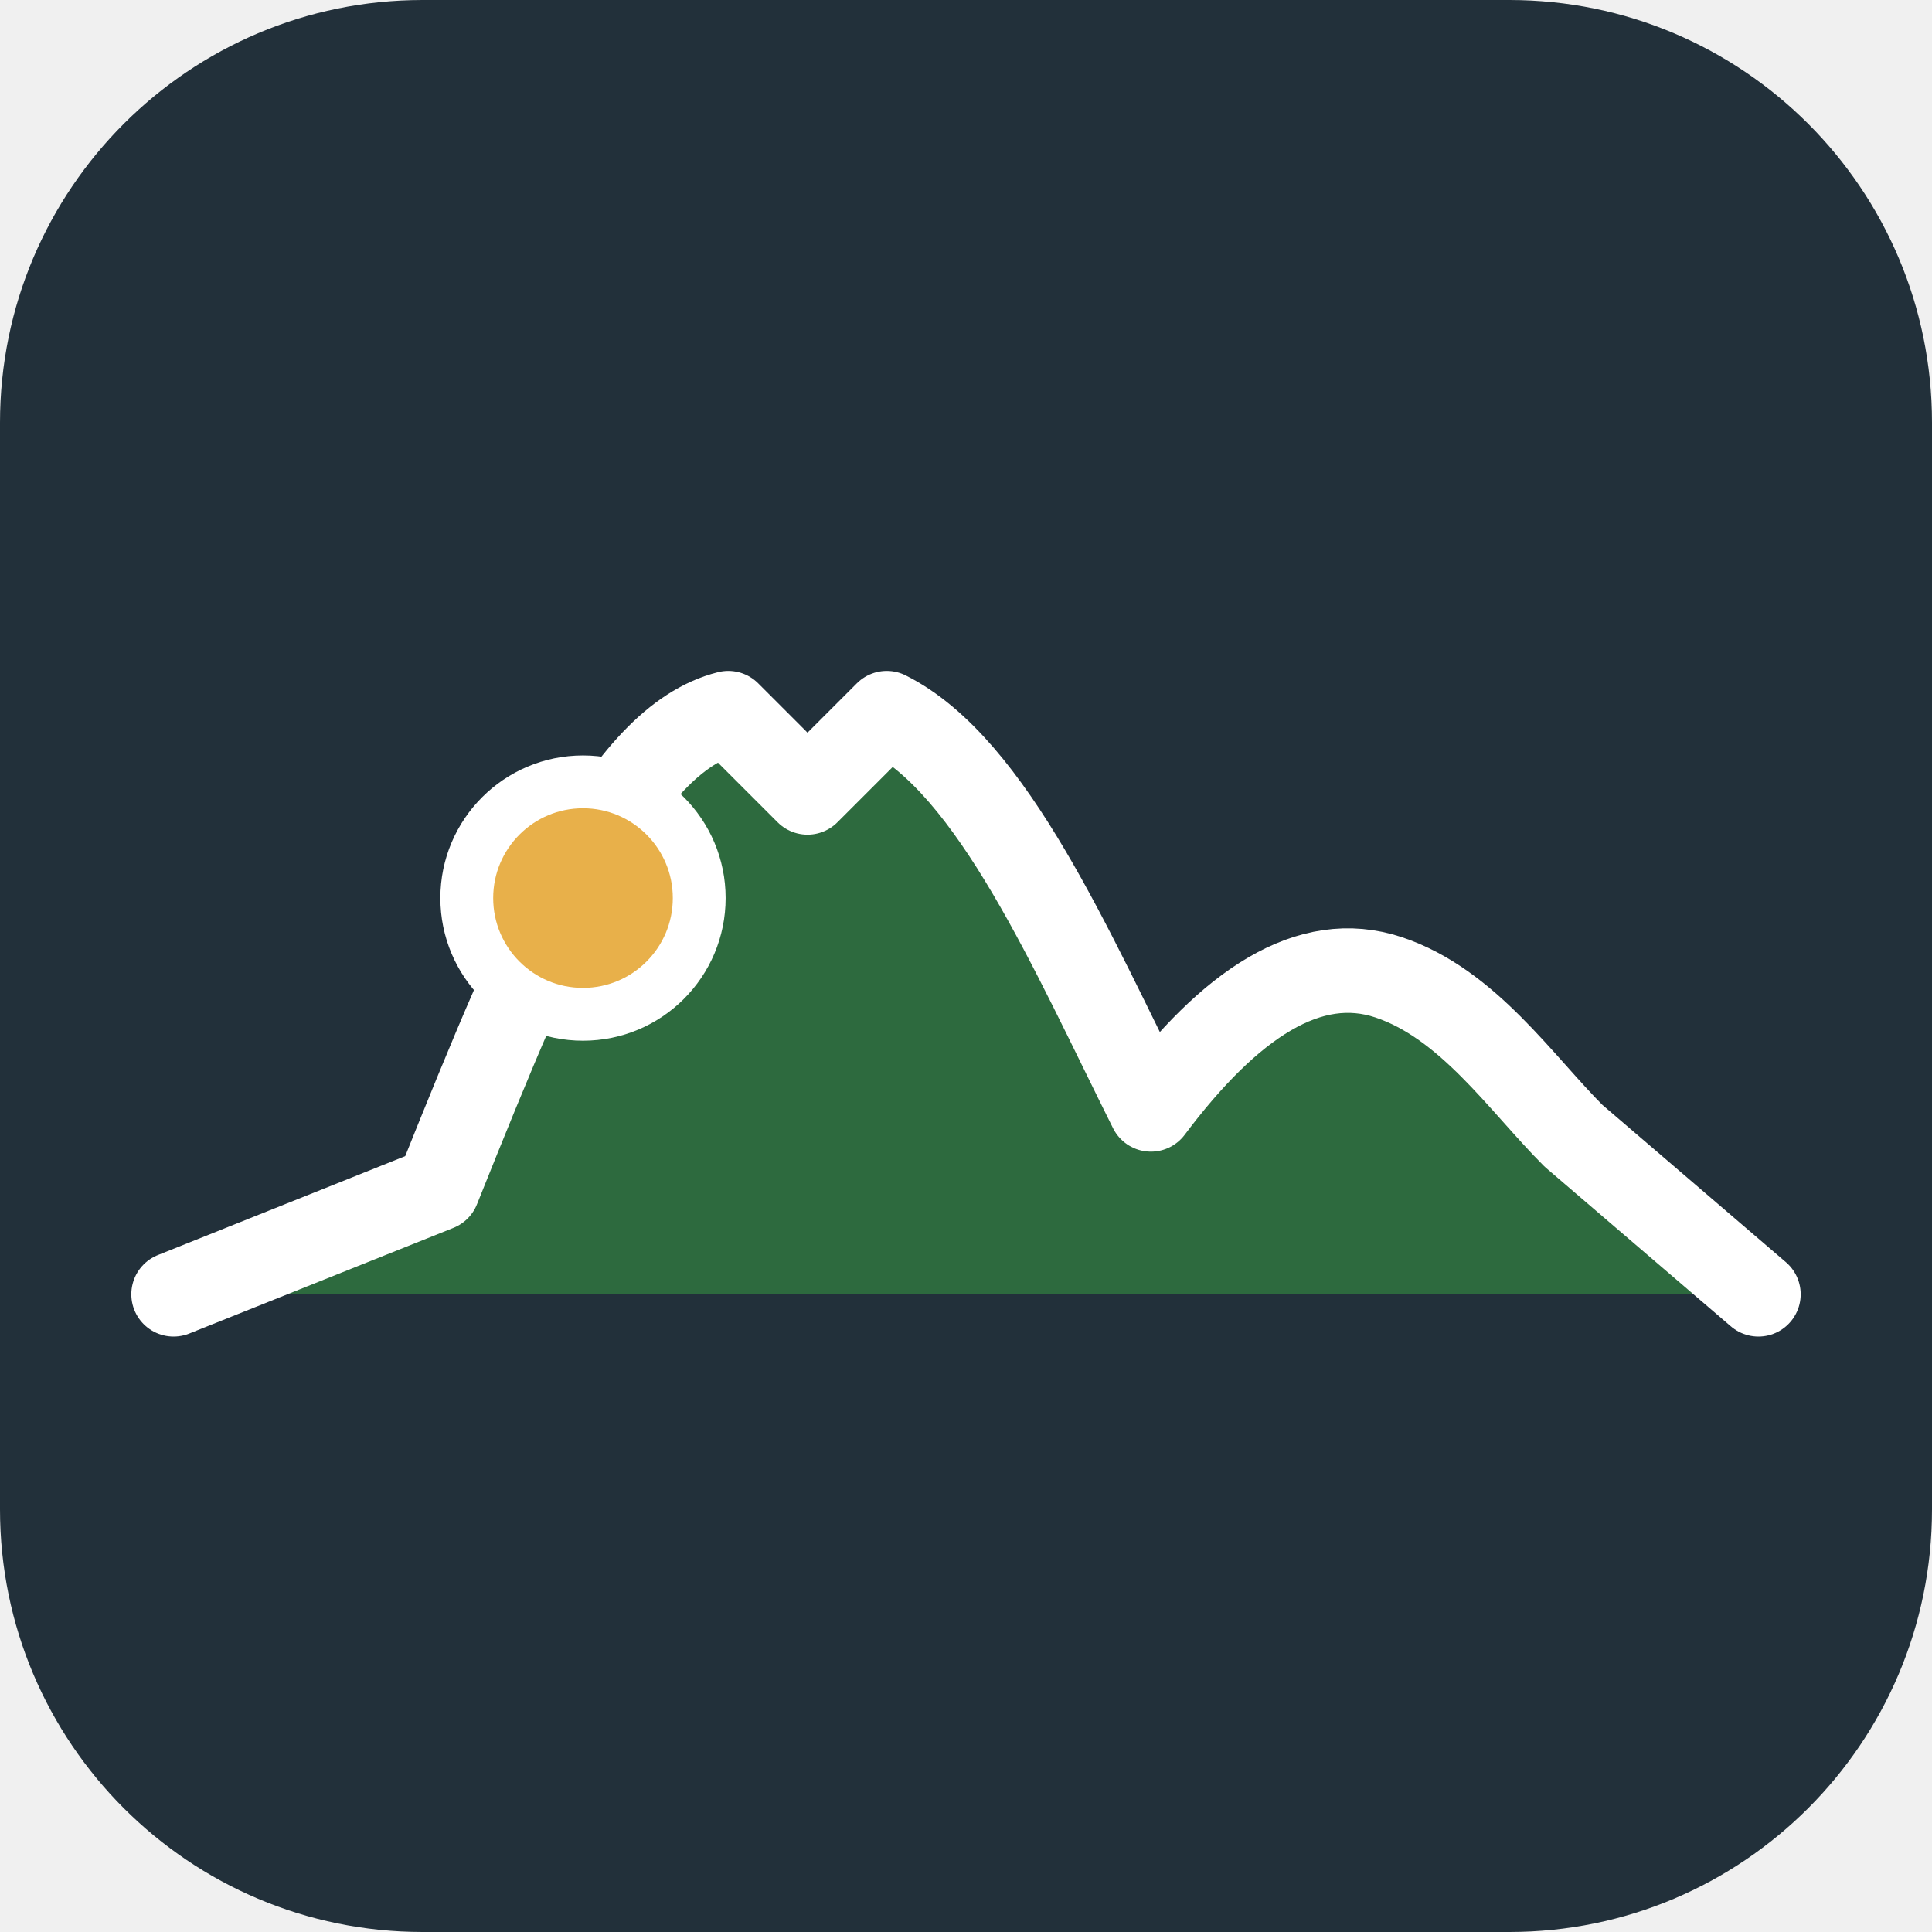
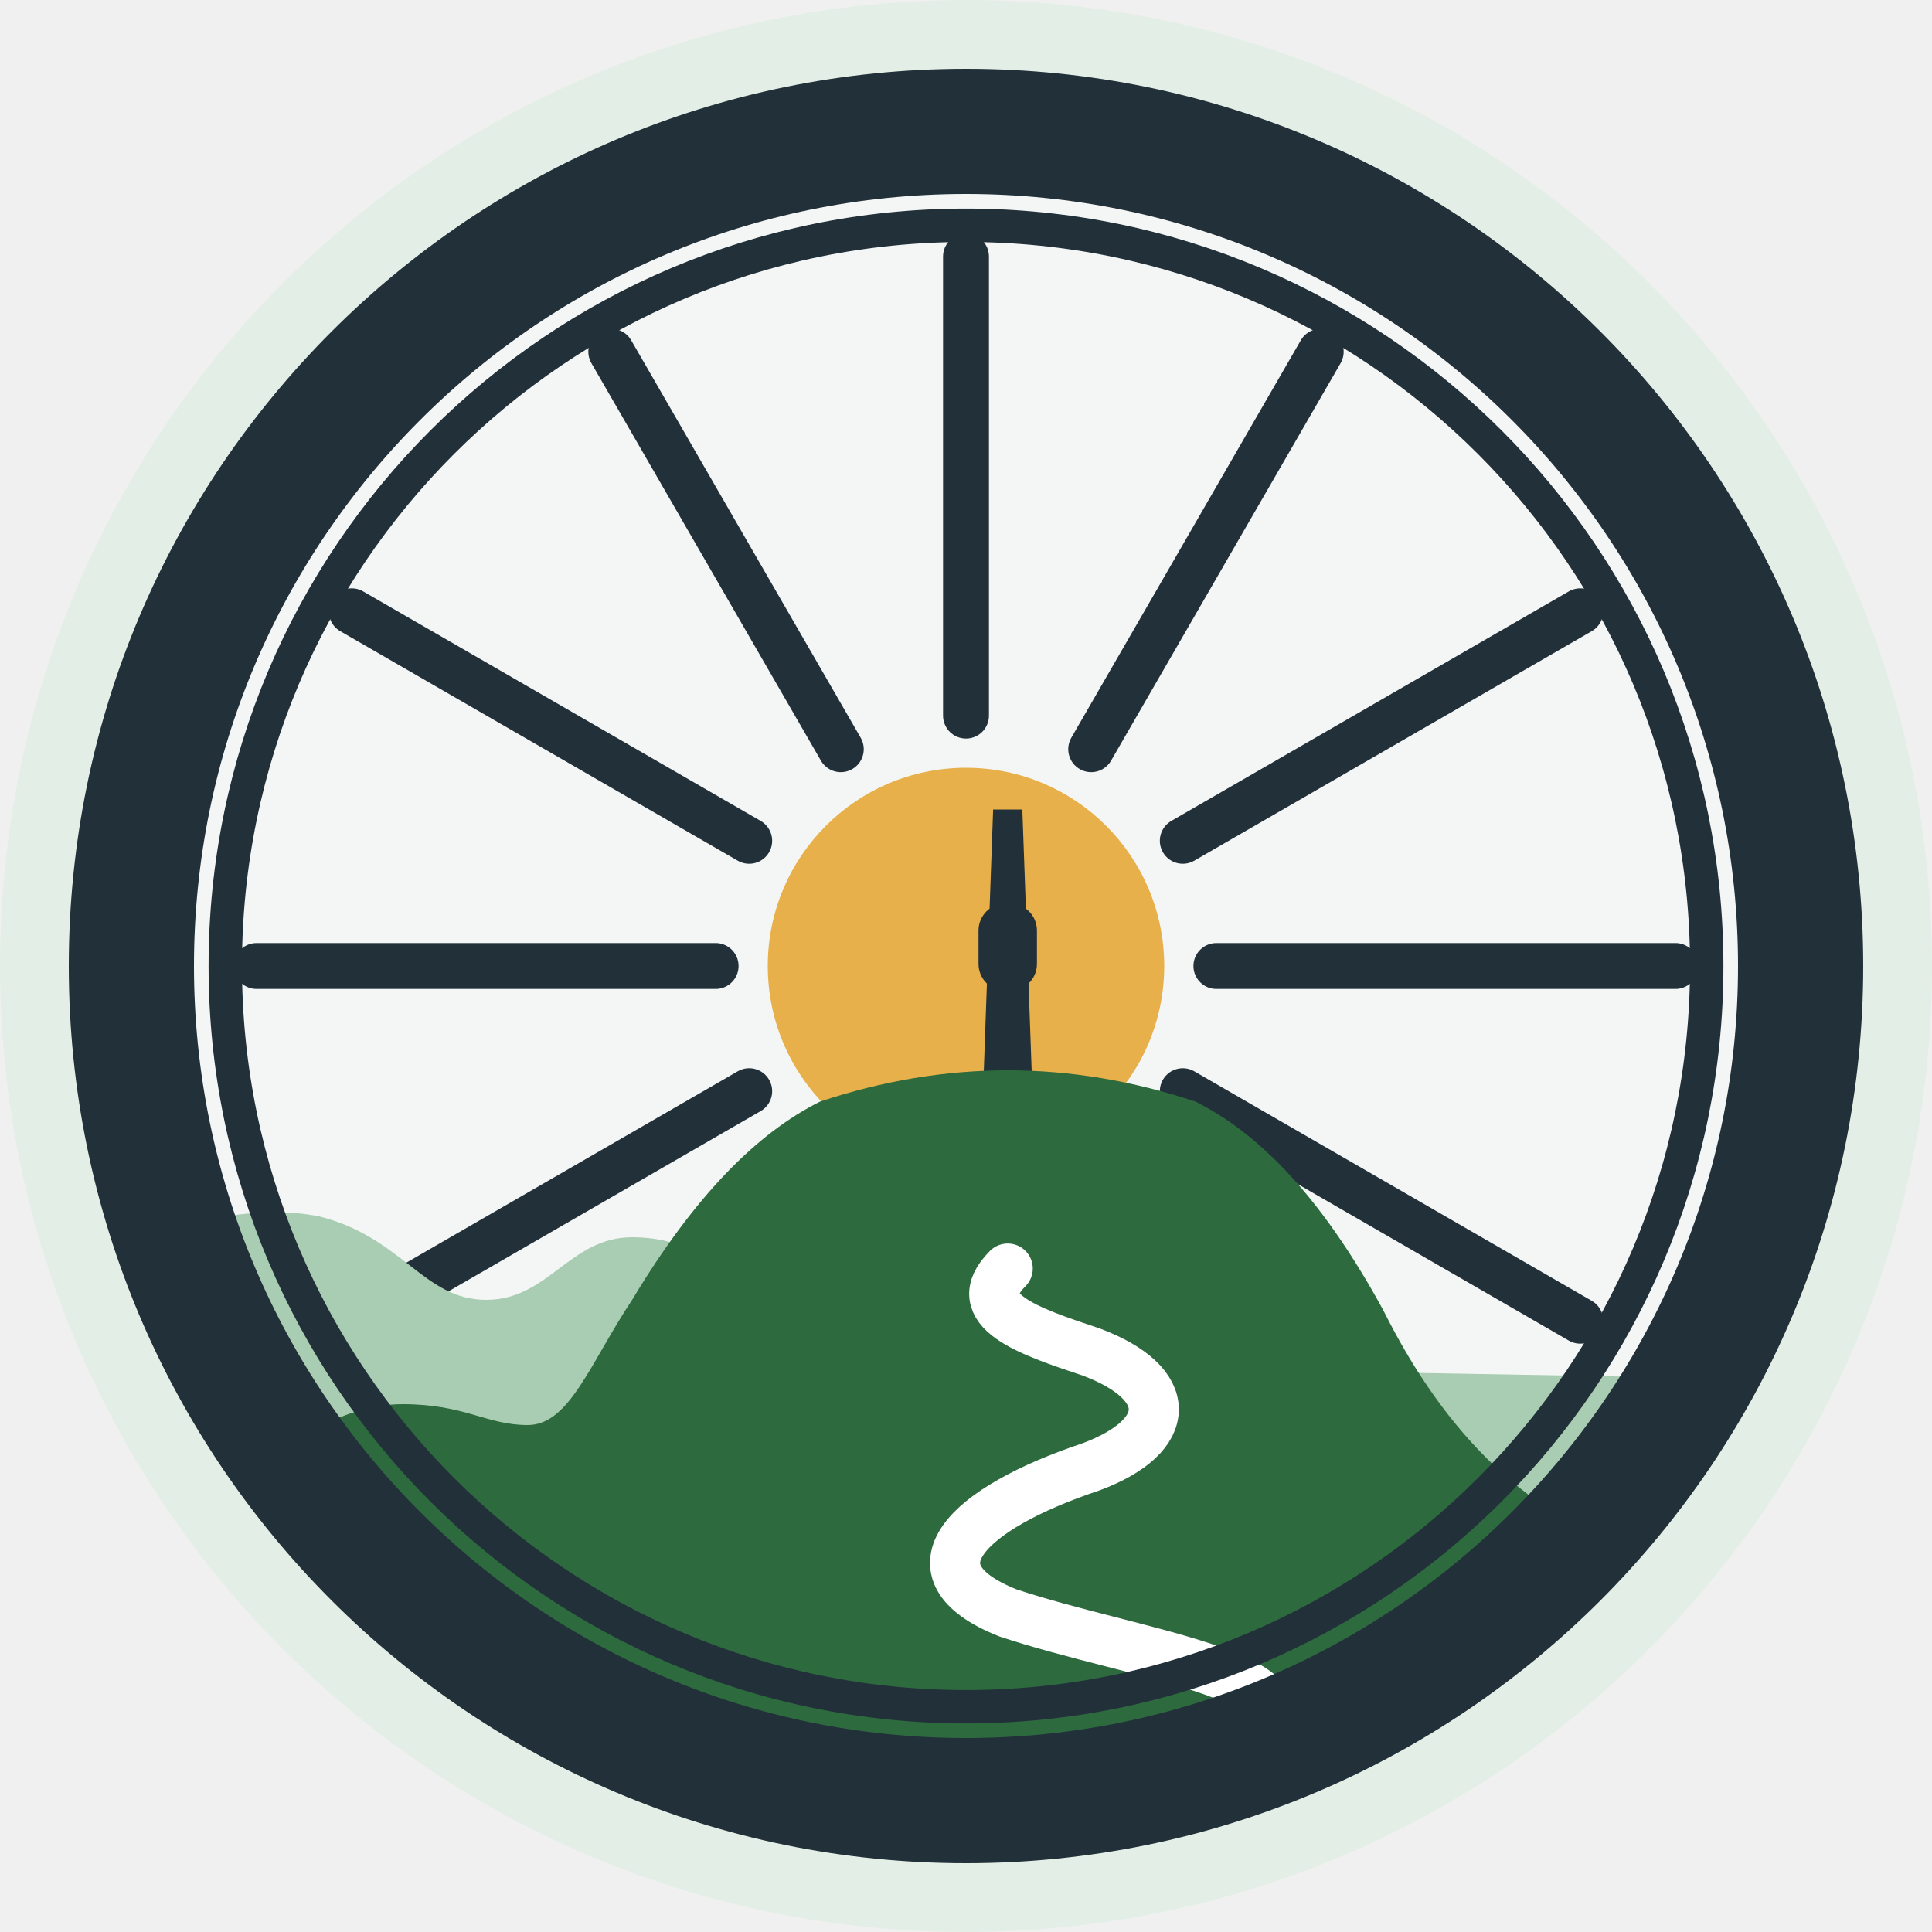
- <svg xmlns="http://www.w3.org/2000/svg" viewBox="0 0 64 64" role="img" aria-label="Pédaler en Auvergne">
-   <rect width="64" height="64" rx="14" fill="#22303a" />
-   <g transform="translate(4 14) scale(0.875)">
-     <path d="M2 33 12 29c4-10 7-17 11-18l3 3 3-3c4 2 7 9 10 15 3-4 6-6 9-5 3 1 5 4 7 6l7 6Z" fill="#2d6a3e" />
-     <path d="M2 33 12 29c4-10 7-17 11-18l3 3 3-3c4 2 7 9 10 15 3-4 6-6 9-5 3 1 5 4 7 6l7 6" fill="none" stroke="#ffffff" stroke-width="3.2" stroke-linejoin="round" stroke-linecap="round" />
-     <circle cx="17.5" cy="18" r="4.4" fill="#e8b04a" stroke="#ffffff" stroke-width="2" />
+ <svg xmlns="http://www.w3.org/2000/svg" viewBox="0 0 100 100" role="img" aria-label="Pédaler en Auvergne">
+   <circle cx="50" cy="50" r="50" fill="#e3efe6" />
+   <g transform="translate(50 50) scale(1.08) translate(-50 -50)">
+     <clipPath id="roue">
+       <circle cx="50" cy="50" r="38" />
+     </clipPath>
+     <circle cx="50" cy="50" r="38" fill="#f4f6f5" />
+     <g clip-path="url(#roue)">
+       <g stroke="#22303a" stroke-width="2.2" stroke-linecap="round">
+         <line x1="62.00" y1="50.00" x2="84.00" y2="50.00" />
+         <line x1="60.39" y1="56.00" x2="79.44" y2="67.00" />
+         <line x1="56.00" y1="60.39" x2="67.00" y2="79.44" />
+         <line x1="50.00" y1="62.00" x2="50.00" y2="84.00" />
+         <line x1="44.00" y1="60.39" x2="33.00" y2="79.44" />
+         <line x1="39.61" y1="56.00" x2="20.56" y2="67.00" />
+         <line x1="38.00" y1="50.00" x2="16.00" y2="50.00" />
+         <line x1="39.61" y1="44.00" x2="20.56" y2="33.00" />
+         <line x1="44.00" y1="39.61" x2="33.00" y2="20.56" />
+         <line x1="50.00" y1="38.00" x2="50.00" y2="16.00" />
+         <line x1="56.00" y1="39.61" x2="67.00" y2="20.56" />
+         <line x1="60.39" y1="44.00" x2="79.44" y2="33.00" />
+       </g>
+       <circle cx="50" cy="50" r="9.5" fill="#e8b04a" />
+       <path fill="#a9cdb2" d="M0 100V66c8-2 14-5 19-4 4 1 5 4 8 4s4-3 7-3c4 0 6 3 9 6L100 70v30Z" />
+       <path fill="#22303a" d="M51.3 42.5h1.4l.5 14h-2.4Z" />
+       <rect x="50.6" y="47" width="2.8" height="4.2" rx="1.3" fill="#22303a" />
+       <path fill="#2d6a3e" d="M0 100V82c6-1 10-3 14-6 3-3 6-5 9-5 3 0 4 1 6 1 2 0 3-3 5-6 3-5 6-8 9-9.5 3-1 6-1.5 9-1.5s6 .5 9 1.5c3 1.5 6 4.5 9 10 3 6 7 10 13 12 5 1.5 10 2 17 2v18Z" />
+       <path fill="none" stroke="#ffffff" stroke-width="2.4" stroke-linecap="round" stroke-linejoin="round" d="M44 94c8-2 16-4 20-7 3-3-6-4-12-6-5-2-2-5 4-7 4-1.5 4-4 0-5.5-3-1-6-2-4-4" />
+     </g>
+     <circle cx="50" cy="50" r="35.5" fill="none" stroke="#22303a" stroke-width="1.6" />
+     <circle cx="50" cy="50" r="40" fill="none" stroke="#22303a" stroke-width="6" />
  </g>
</svg>
